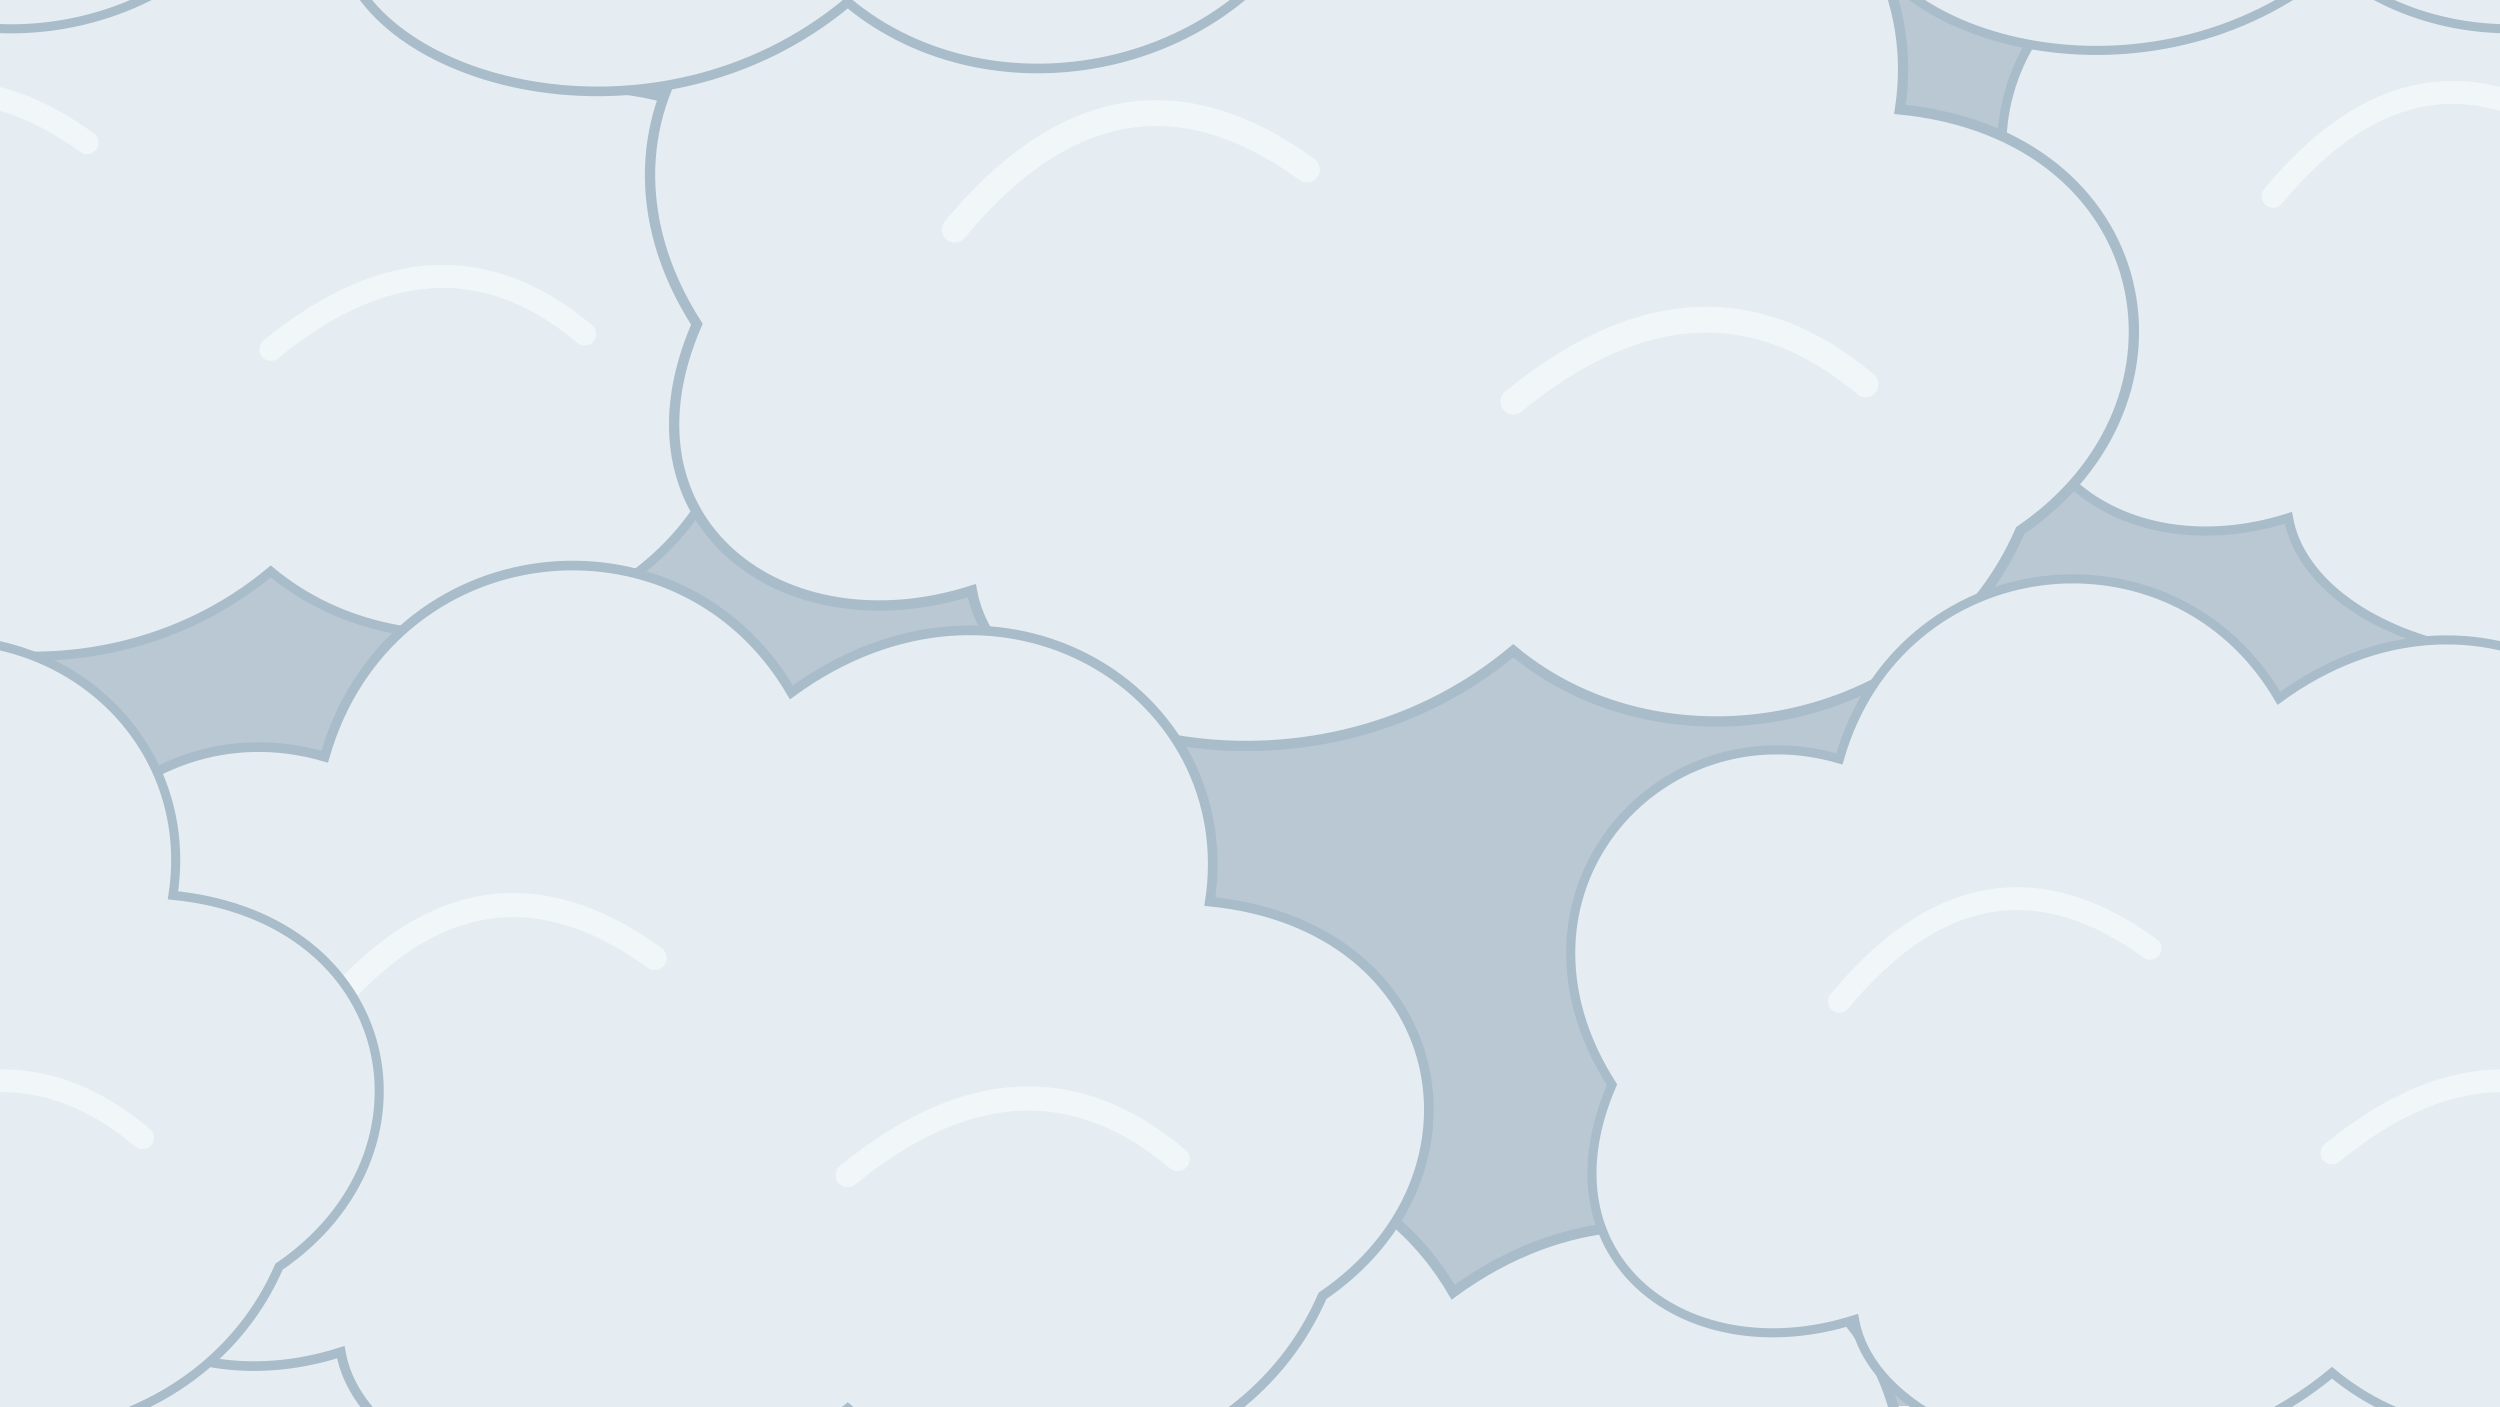
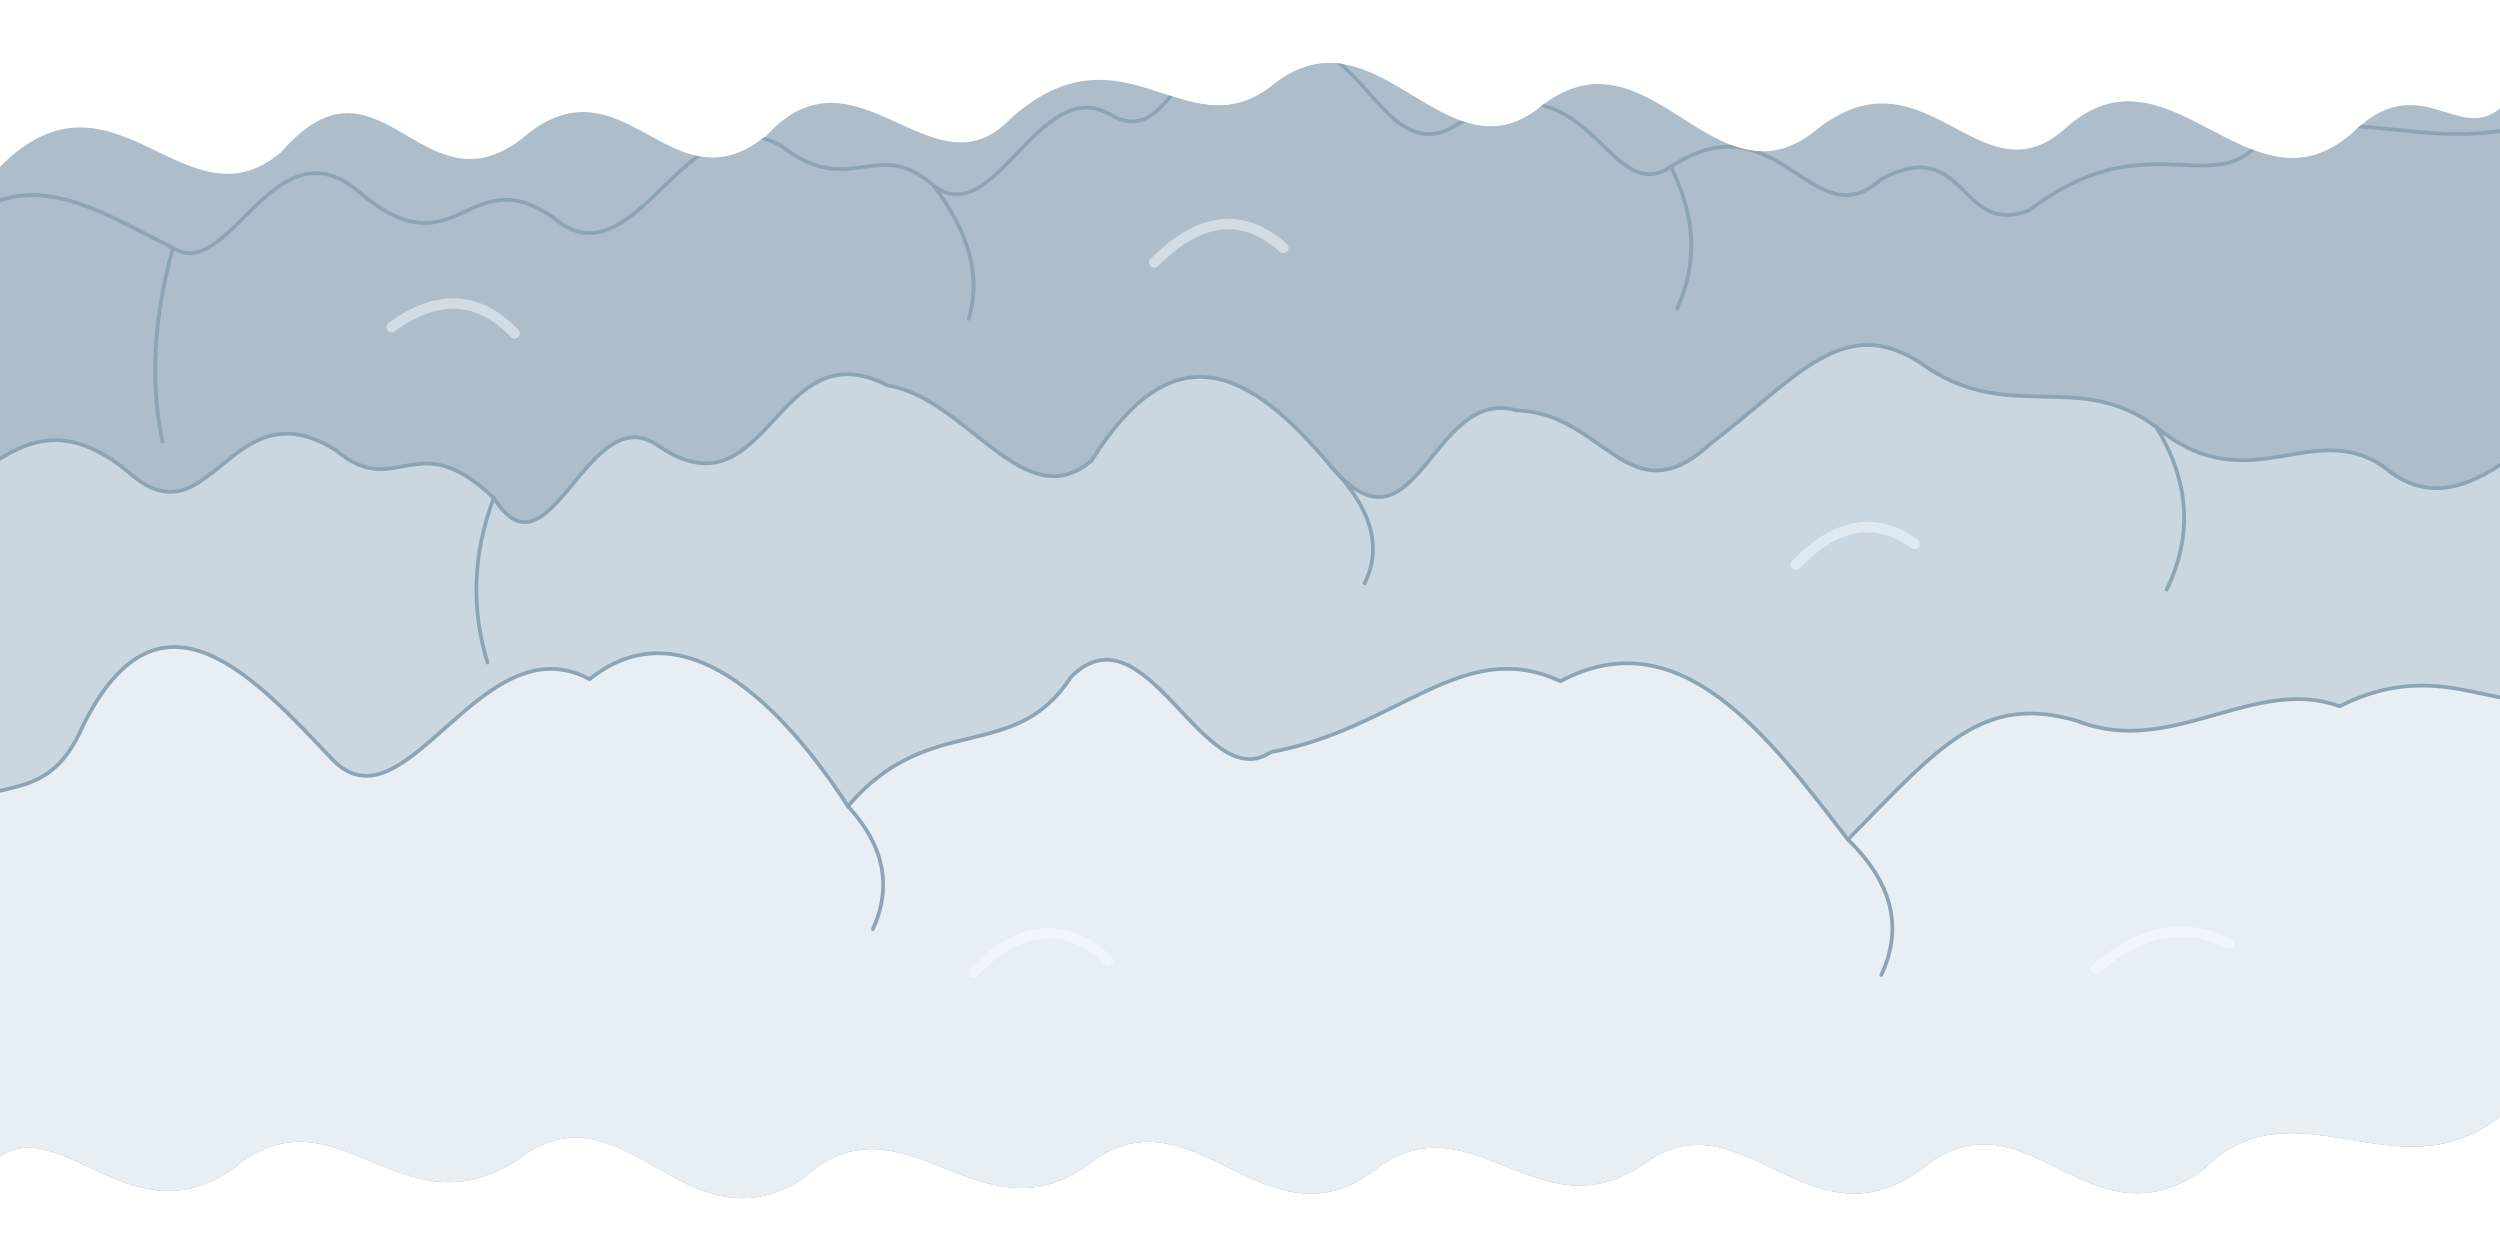
- <svg xmlns="http://www.w3.org/2000/svg" width="320" height="180" viewBox="0 0 320 180">
-   <rect width="320" height="180" fill="#bac8d3" />
-   <g transform="translate(18 31) scale(0.98)">
-     <path d="M-78 5C-94-20-72-45-48-38C-40-66-4-70 10-46C36-65 66-46 62-20C92-17 98 14 76 29C66 52 35 58 17 43C-7 63-43 53-46 36C-68 43-88 28-78 5Z" fill="#e5edf2" stroke="#a9bcca" stroke-width="1.2" />
-     <path d="M-48-6Q-29-29-7-13M17 14Q39-4 58 12" fill="none" stroke="#f8fbfd" stroke-width="3" stroke-linecap="round" opacity=".65" />
-   </g>
-   <g transform="translate(18 211) scale(0.98)">
-     <path d="M-78 5C-94-20-72-45-48-38C-40-66-4-70 10-46C36-65 66-46 62-20C92-17 98 14 76 29C66 52 35 58 17 43C-7 63-43 53-46 36C-68 43-88 28-78 5Z" fill="#e5edf2" stroke="#a9bcca" stroke-width="1.2" />
-     <path d="M-48-6Q-29-29-7-13M17 14Q39-4 58 12" fill="none" stroke="#f8fbfd" stroke-width="3" stroke-linecap="round" opacity=".65" />
-   </g>
-   <g transform="translate(338 31) scale(0.98)">
-     <path d="M-78 5C-94-20-72-45-48-38C-40-66-4-70 10-46C36-65 66-46 62-20C92-17 98 14 76 29C66 52 35 58 17 43C-7 63-43 53-46 36C-68 43-88 28-78 5Z" fill="#e5edf2" stroke="#a9bcca" stroke-width="1.2" />
-     <path d="M-48-6Q-29-29-7-13M17 14Q39-4 58 12" fill="none" stroke="#f8fbfd" stroke-width="3" stroke-linecap="round" opacity=".65" />
-   </g>
-   <g transform="translate(338 211) scale(0.98)">
-     <path d="M-78 5C-94-20-72-45-48-38C-40-66-4-70 10-46C36-65 66-46 62-20C92-17 98 14 76 29C66 52 35 58 17 43C-7 63-43 53-46 36C-68 43-88 28-78 5Z" fill="#e5edf2" stroke="#a9bcca" stroke-width="1.2" />
-     <path d="M-48-6Q-29-29-7-13M17 14Q39-4 58 12" fill="none" stroke="#f8fbfd" stroke-width="3" stroke-linecap="round" opacity=".65" />
-   </g>
-   <g transform="translate(175 36) scale(1.1)">
-     <path d="M-78 5C-94-20-72-45-48-38C-40-66-4-70 10-46C36-65 66-46 62-20C92-17 98 14 76 29C66 52 35 58 17 43C-7 63-43 53-46 36C-68 43-88 28-78 5Z" fill="#e5edf2" stroke="#a9bcca" stroke-width="1.2" />
-     <path d="M-48-6Q-29-29-7-13M17 14Q39-4 58 12" fill="none" stroke="#f8fbfd" stroke-width="3" stroke-linecap="round" opacity=".65" />
-   </g>
-   <g transform="translate(175 216) scale(1.1)">
-     <path d="M-78 5C-94-20-72-45-48-38C-40-66-4-70 10-46C36-65 66-46 62-20C92-17 98 14 76 29C66 52 35 58 17 43C-7 63-43 53-46 36C-68 43-88 28-78 5Z" fill="#e5edf2" stroke="#a9bcca" stroke-width="1.2" />
-     <path d="M-48-6Q-29-29-7-13M17 14Q39-4 58 12" fill="none" stroke="#f8fbfd" stroke-width="3" stroke-linecap="round" opacity=".65" />
-   </g>
-   <g transform="translate(91 -44) scale(1.03)">
-     <path d="M-78 5C-94-20-72-45-48-38C-40-66-4-70 10-46C36-65 66-46 62-20C92-17 98 14 76 29C66 52 35 58 17 43C-7 63-43 53-46 36C-68 43-88 28-78 5Z" fill="#e5edf2" stroke="#a9bcca" stroke-width="1.2" />
-     <path d="M-48-6Q-29-29-7-13M17 14Q39-4 58 12" fill="none" stroke="#f8fbfd" stroke-width="3" stroke-linecap="round" opacity=".65" />
-   </g>
-   <g transform="translate(91 136) scale(1.03)">
-     <path d="M-78 5C-94-20-72-45-48-38C-40-66-4-70 10-46C36-65 66-46 62-20C92-17 98 14 76 29C66 52 35 58 17 43C-7 63-43 53-46 36C-68 43-88 28-78 5Z" fill="#e5edf2" stroke="#a9bcca" stroke-width="1.2" />
-     <path d="M-48-6Q-29-29-7-13M17 14Q39-4 58 12" fill="none" stroke="#f8fbfd" stroke-width="3" stroke-linecap="round" opacity=".65" />
-   </g>
-   <g transform="translate(411 -44) scale(1.03)">
-     <path d="M-78 5C-94-20-72-45-48-38C-40-66-4-70 10-46C36-65 66-46 62-20C92-17 98 14 76 29C66 52 35 58 17 43C-7 63-43 53-46 36C-68 43-88 28-78 5Z" fill="#e5edf2" stroke="#a9bcca" stroke-width="1.2" />
-     <path d="M-48-6Q-29-29-7-13M17 14Q39-4 58 12" fill="none" stroke="#f8fbfd" stroke-width="3" stroke-linecap="round" opacity=".65" />
-   </g>
-   <g transform="translate(411 136) scale(1.03)">
-     <path d="M-78 5C-94-20-72-45-48-38C-40-66-4-70 10-46C36-65 66-46 62-20C92-17 98 14 76 29C66 52 35 58 17 43C-7 63-43 53-46 36C-68 43-88 28-78 5Z" fill="#e5edf2" stroke="#a9bcca" stroke-width="1.2" />
-     <path d="M-48-6Q-29-29-7-13M17 14Q39-4 58 12" fill="none" stroke="#f8fbfd" stroke-width="3" stroke-linecap="round" opacity=".65" />
-   </g>
-   <g transform="translate(-38 -46) scale(0.97)">
-     <path d="M-78 5C-94-20-72-45-48-38C-40-66-4-70 10-46C36-65 66-46 62-20C92-17 98 14 76 29C66 52 35 58 17 43C-7 63-43 53-46 36C-68 43-88 28-78 5Z" fill="#e5edf2" stroke="#a9bcca" stroke-width="1.2" />
-     <path d="M-48-6Q-29-29-7-13M17 14Q39-4 58 12" fill="none" stroke="#f8fbfd" stroke-width="3" stroke-linecap="round" opacity=".65" />
-   </g>
-   <g transform="translate(-38 134) scale(0.97)">
-     <path d="M-78 5C-94-20-72-45-48-38C-40-66-4-70 10-46C36-65 66-46 62-20C92-17 98 14 76 29C66 52 35 58 17 43C-7 63-43 53-46 36C-68 43-88 28-78 5Z" fill="#e5edf2" stroke="#a9bcca" stroke-width="1.2" />
-     <path d="M-48-6Q-29-29-7-13M17 14Q39-4 58 12" fill="none" stroke="#f8fbfd" stroke-width="3" stroke-linecap="round" opacity=".65" />
-   </g>
-   <g transform="translate(282 -46) scale(0.97)">
-     <path d="M-78 5C-94-20-72-45-48-38C-40-66-4-70 10-46C36-65 66-46 62-20C92-17 98 14 76 29C66 52 35 58 17 43C-7 63-43 53-46 36C-68 43-88 28-78 5Z" fill="#e5edf2" stroke="#a9bcca" stroke-width="1.2" />
-     <path d="M-48-6Q-29-29-7-13M17 14Q39-4 58 12" fill="none" stroke="#f8fbfd" stroke-width="3" stroke-linecap="round" opacity=".65" />
-   </g>
-   <g transform="translate(282 134) scale(0.97)">
-     <path d="M-78 5C-94-20-72-45-48-38C-40-66-4-70 10-46C36-65 66-46 62-20C92-17 98 14 76 29C66 52 35 58 17 43C-7 63-43 53-46 36C-68 43-88 28-78 5Z" fill="#e5edf2" stroke="#a9bcca" stroke-width="1.2" />
-     <path d="M-48-6Q-29-29-7-13M17 14Q39-4 58 12" fill="none" stroke="#f8fbfd" stroke-width="3" stroke-linecap="round" opacity=".65" />
+ <svg xmlns="http://www.w3.org/2000/svg" width="1200" height="600" viewBox="0 0 1200 600" preserveAspectRatio="none">
+   <defs>
+     <clipPath id="bank">
+       <path d="M0 80C55 25 89 112 135 73C182 19 202 103 250 67C299 24 322 103 368 65C411 18 448 96 485 57C540 8 570 75 612 40C662 2 695 90 741 50C792 12 823 101 871 63C924 20 950 98 991 62C1041 16 1080 107 1129 64C1161 32 1180 69 1200 52L1200 536C1150 575 1101 517 1057 562C1002 600 973 522 924 560C869 602 837 525 790 558C738 595 706 524 658 563C606 600 571 519 521 560C469 596 433 522 385 566C328 602 299 517 248 557C192 593 162 521 113 560C65 596 30 535 0 555Z" />
+     </clipPath>
+   </defs>
+   <g clip-path="url(#bank)">
+     <rect width="1200" height="600" fill="#adbdca" />
+     <path d="M-50 150C-5 65 35 95 83 119C110 136 131 59 171 91C219 133 224 76 265 104C305 139 329 44 375 70C408 96 421 65 448 89C477 112 499 35 533 55C565 74 568 4 606 23C654 7 662 83 699 60C763 22 771 101 802 80C854 46 870 116 903 86C944 64 940 114 974 101C1027 60 1060 93 1082 71C1136 42 1172 87 1250 46L1250 600L-50 600Z" fill="#adbdca" stroke="#8da4b5" stroke-width="1.8" stroke-linejoin="round" />
+     <path d="M-50 267C-2 215 22 195 61 226C101 263 110 184 161 216C191 241 199 203 237 239C264 282 282 190 316 214C369 250 372 157 426 185C464 191 492 249 524 221C563 159 599 176 639 224C680 272 687 185 728 197C770 198 782 249 821 213C862 182 885 149 923 175C964 204 998 177 1035 205C1081 243 1112 197 1148 227C1190 257 1228 184 1250 201L1250 600L-50 600Z" fill="#cad7e1" stroke="#8da4b5" stroke-width="1.8" stroke-linejoin="round" />
+     <path d="M-50 405C-7 365 20 394 40 348C77 274 123 326 160 365C195 400 231 298 283 326C328 290 376 339 407 387C446 341 487 367 514 325C550 289 578 383 610 361C671 350 702 305 749 327C807 296 850 355 887 403C932 357 952 333 997 346C1042 364 1082 324 1123 339C1181 310 1207 357 1250 325L1250 600L-50 600Z" fill="#e7eef4" stroke="#8da4b5" stroke-width="1.8" stroke-linejoin="round" />
+     <path d="M83 119Q69 170 78 212M448 89Q474 123 465 153M802 80Q820 116 805 148M237 239Q222 279 234 318M639 224Q668 254 655 280M1035 205Q1059 244 1040 283M407 387Q433 415 419 446M887 403Q919 434 903 468" fill="none" stroke="#8da4b5" stroke-width="1.8" stroke-linecap="round" />
+     <path d="M188 157Q221 133 247 160M554 126Q587 93 616 119M862 271Q891 241 919 261M467 467Q501 432 532 461M1006 465Q1039 437 1070 453" fill="none" stroke="#f8fbff" stroke-width="5" stroke-linecap="round" opacity=".5" />
  </g>
</svg>
